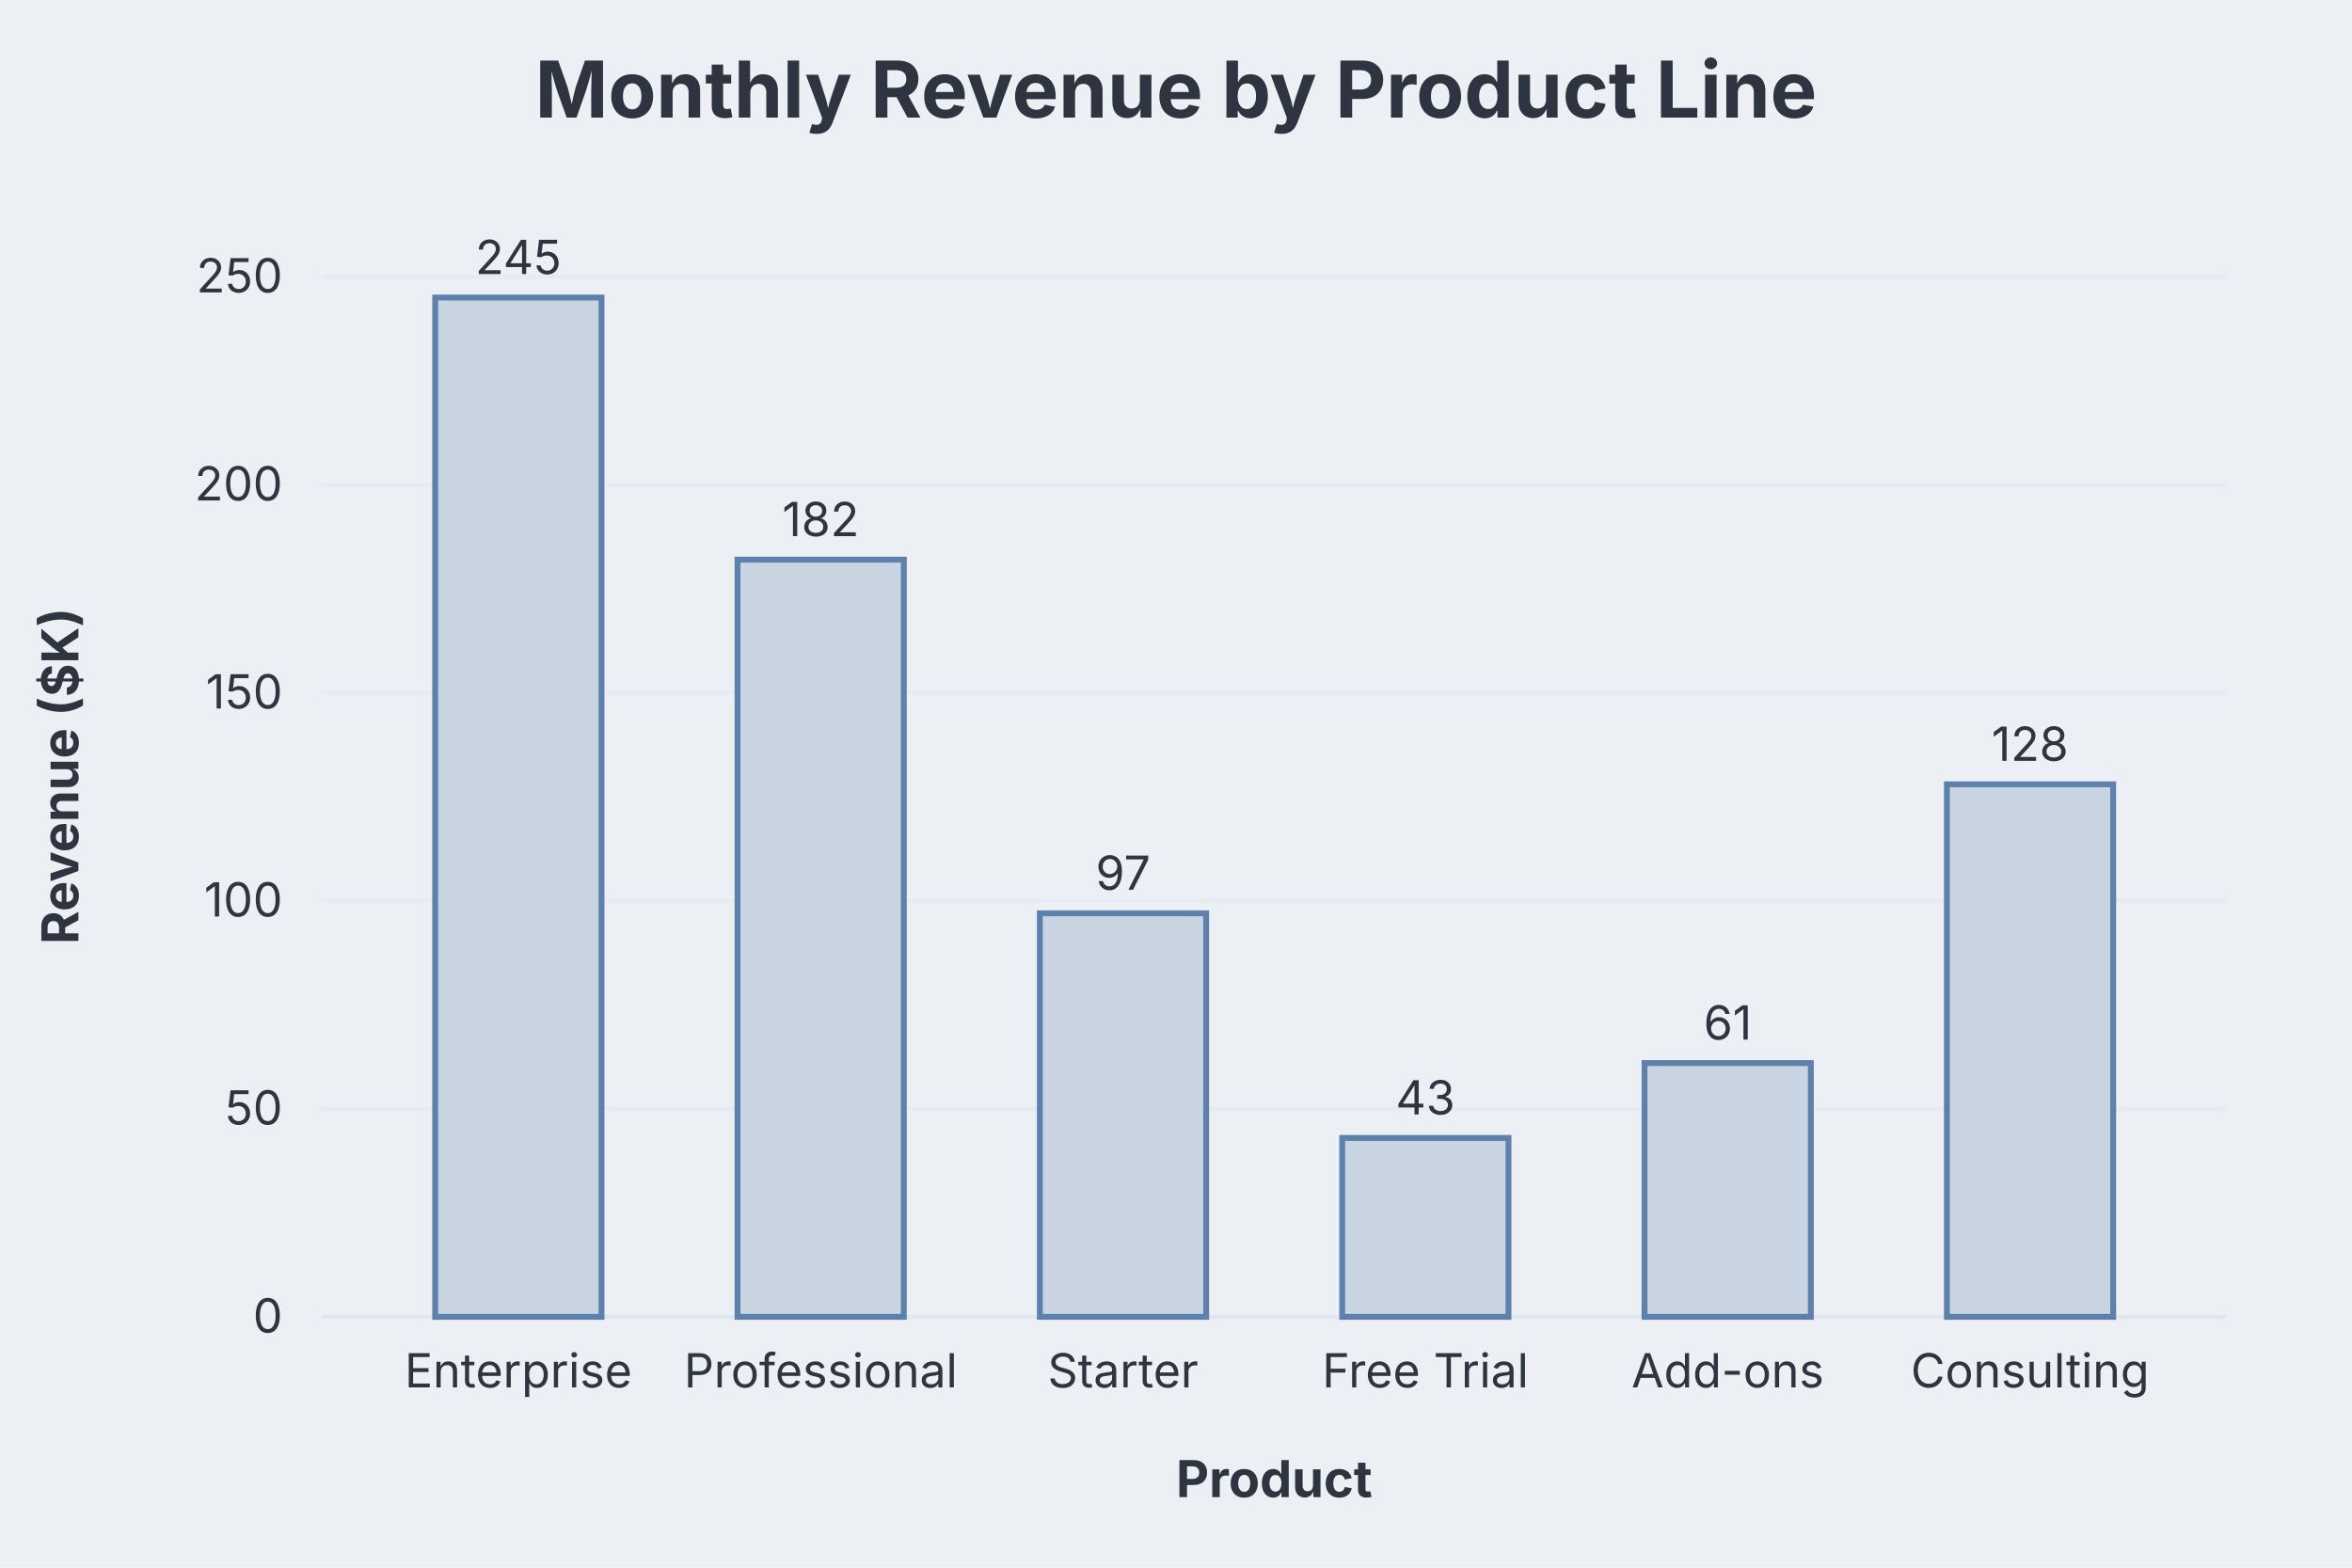
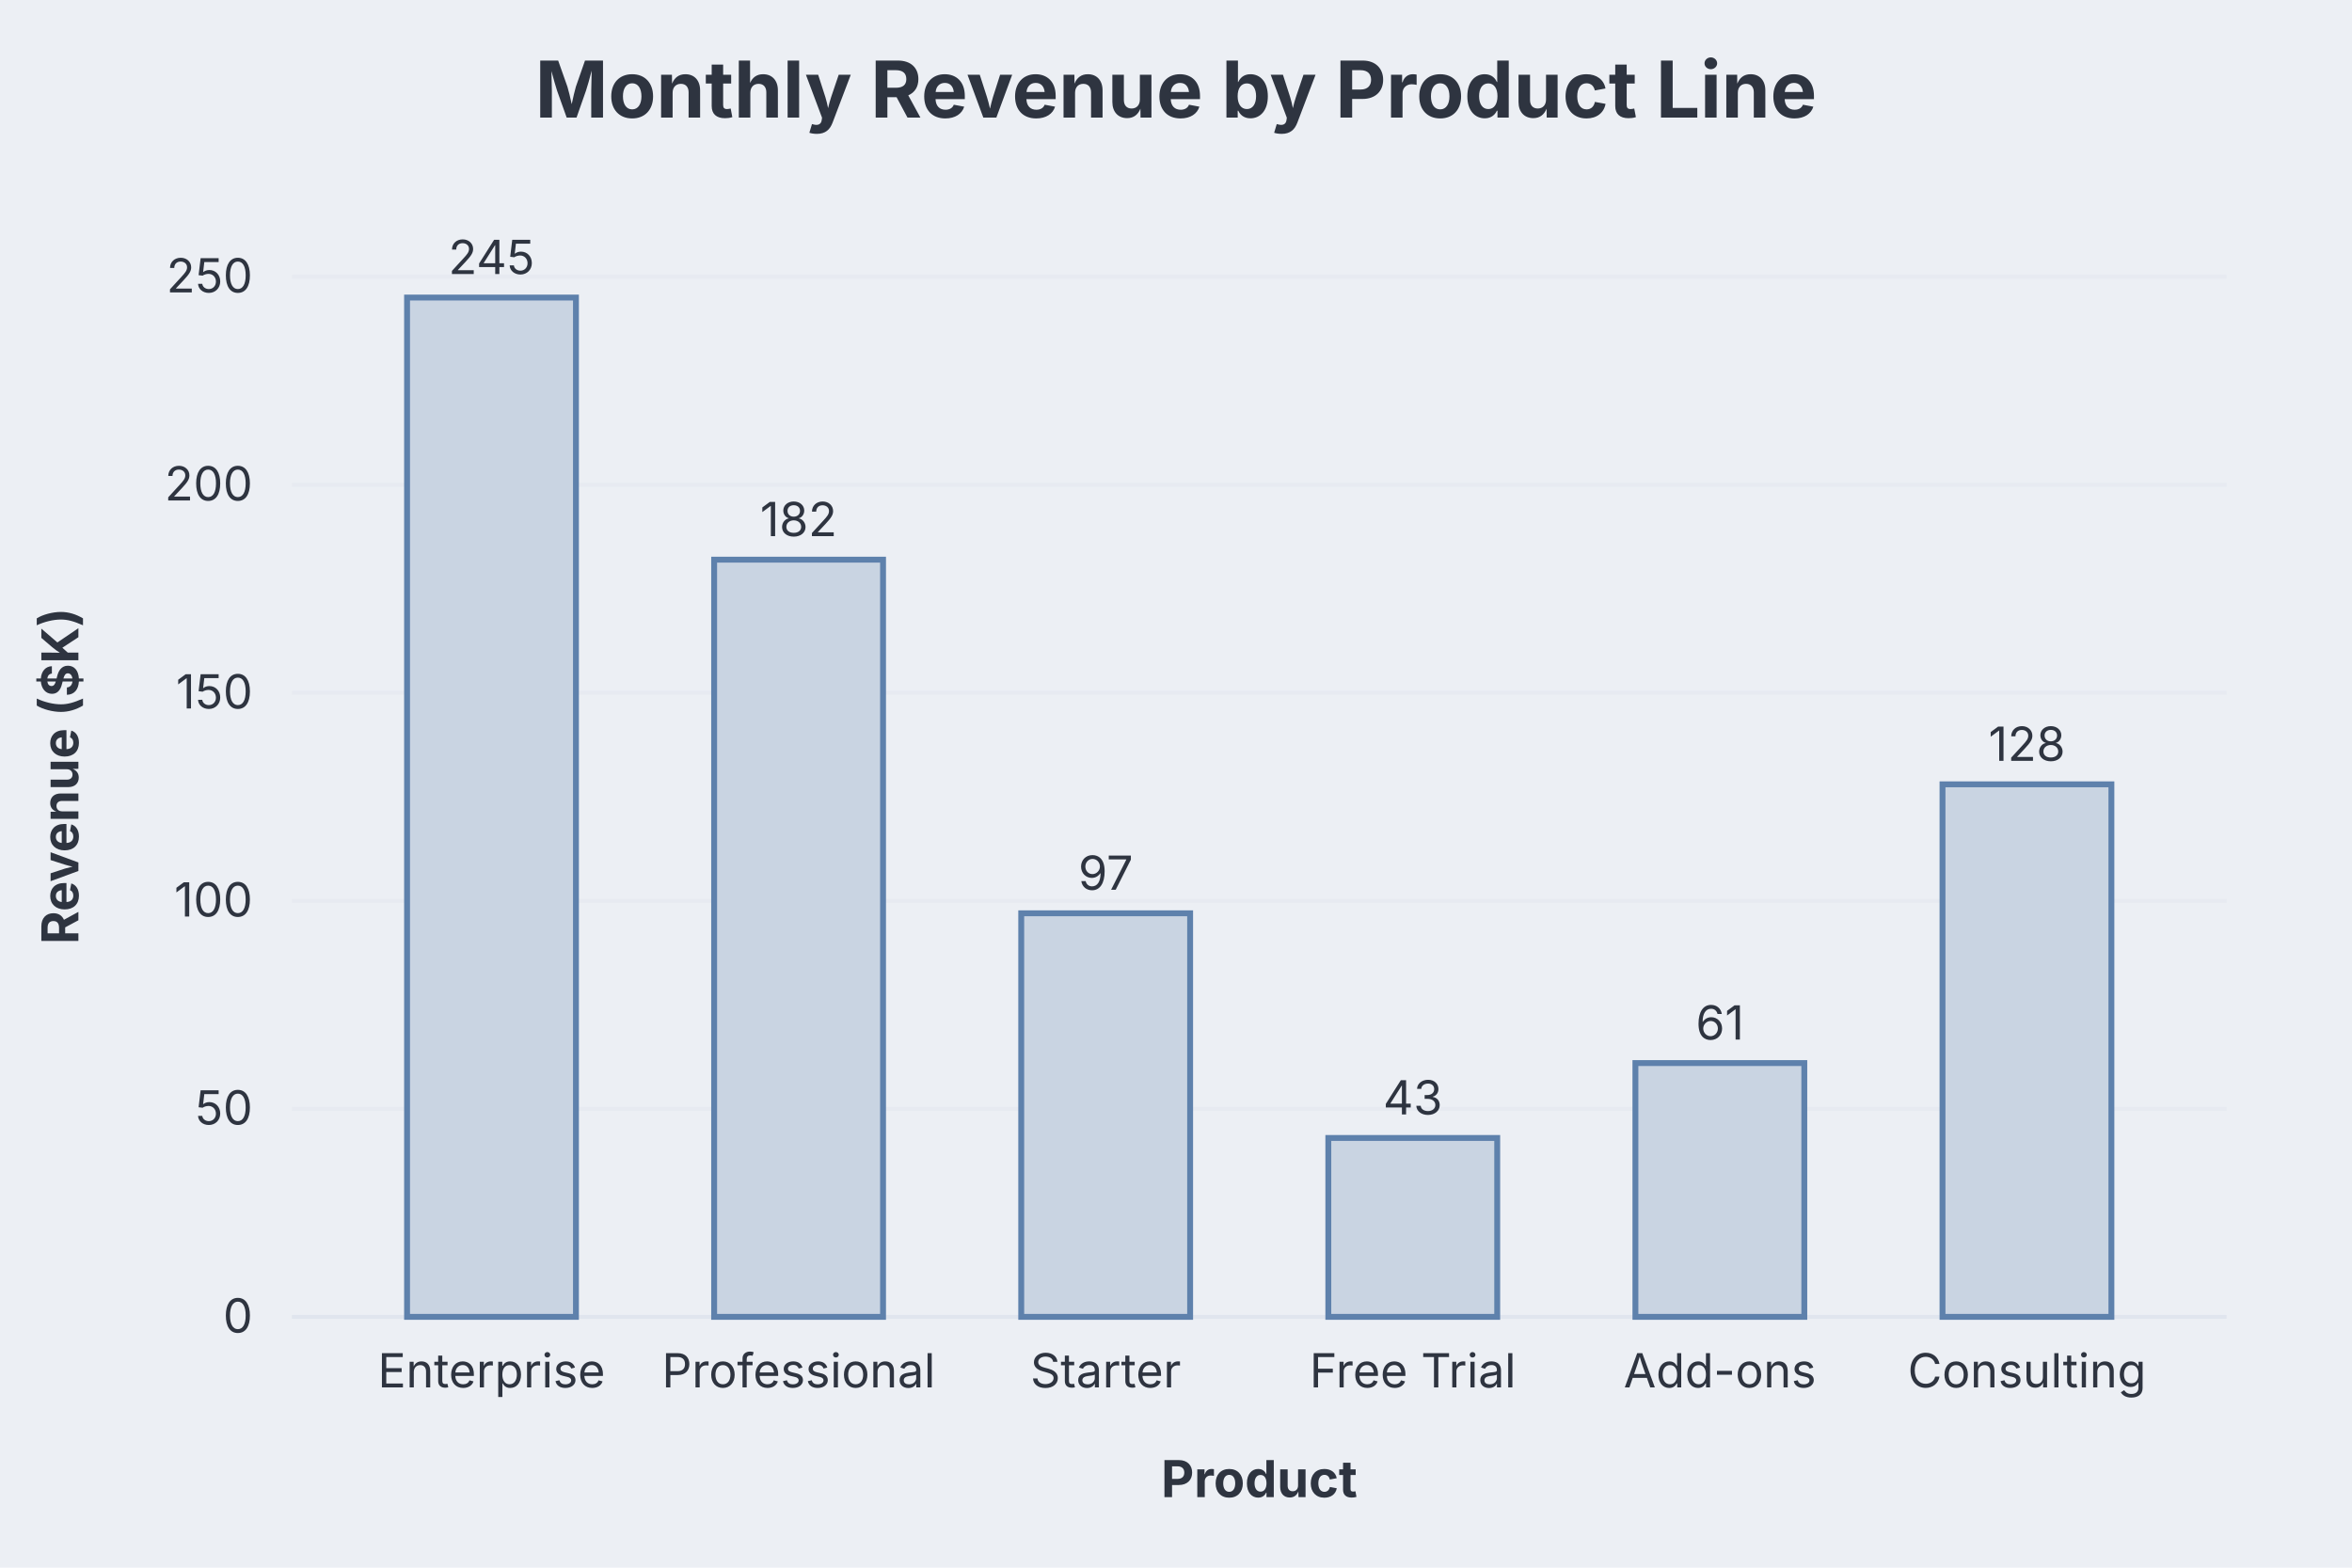
<svg xmlns="http://www.w3.org/2000/svg" aria-describedby="dgmo-desc-2c30c762" role="img" aria-label="Monthly Revenue by Product Line — Bar diagram" width="600" height="400" viewBox="0 0 600 400" style="background: rgb(236, 239, 244); font-family: Inter, system-ui, Avenir, Helvetica, Arial, sans-serif;">
  <style>.dgmo-datum:hover{filter:saturate(1.4) brightness(1.06)}.dgmo-datum{transition:filter .12s ease, opacity .12s ease}@media (hover:hover){svg:has(.dgmo-datum[data-emph-key="Enterprise"]:hover) .dgmo-datum:not([data-emph-key="Enterprise"]){opacity:0.18}svg:has(.dgmo-datum[data-emph-key="Professional"]:hover) .dgmo-datum:not([data-emph-key="Professional"]){opacity:0.18}svg:has(.dgmo-datum[data-emph-key="Starter"]:hover) .dgmo-datum:not([data-emph-key="Starter"]){opacity:0.18}svg:has(.dgmo-datum[data-emph-key="Free Trial"]:hover) .dgmo-datum:not([data-emph-key="Free Trial"]){opacity:0.18}svg:has(.dgmo-datum[data-emph-key="Add-ons"]:hover) .dgmo-datum:not([data-emph-key="Add-ons"]){opacity:0.18}svg:has(.dgmo-datum[data-emph-key="Consulting"]:hover) .dgmo-datum:not([data-emph-key="Consulting"]){opacity:0.18}svg:has([data-legend-entry="enterprise"]:hover) .dgmo-datum:not([data-emph-key="Enterprise"]){opacity:0.18}svg:has(.dgmo-datum[data-emph-key="Enterprise"]:hover):has([data-legend-entry="enterprise"]) [data-legend-entry]:not([data-legend-entry="enterprise"]){opacity:0.18}svg:has([data-legend-entry="professional"]:hover) .dgmo-datum:not([data-emph-key="Professional"]){opacity:0.18}svg:has(.dgmo-datum[data-emph-key="Professional"]:hover):has([data-legend-entry="professional"]) [data-legend-entry]:not([data-legend-entry="professional"]){opacity:0.18}svg:has([data-legend-entry="starter"]:hover) .dgmo-datum:not([data-emph-key="Starter"]){opacity:0.18}svg:has(.dgmo-datum[data-emph-key="Starter"]:hover):has([data-legend-entry="starter"]) [data-legend-entry]:not([data-legend-entry="starter"]){opacity:0.18}svg:has([data-legend-entry="free trial"]:hover) .dgmo-datum:not([data-emph-key="Free Trial"]){opacity:0.18}svg:has(.dgmo-datum[data-emph-key="Free Trial"]:hover):has([data-legend-entry="free trial"]) [data-legend-entry]:not([data-legend-entry="free trial"]){opacity:0.18}svg:has([data-legend-entry="add-ons"]:hover) .dgmo-datum:not([data-emph-key="Add-ons"]){opacity:0.18}svg:has(.dgmo-datum[data-emph-key="Add-ons"]:hover):has([data-legend-entry="add-ons"]) [data-legend-entry]:not([data-legend-entry="add-ons"]){opacity:0.18}svg:has([data-legend-entry="consulting"]:hover) .dgmo-datum:not([data-emph-key="Consulting"]){opacity:0.18}svg:has(.dgmo-datum[data-emph-key="Consulting"]:hover):has([data-legend-entry="consulting"]) [data-legend-entry]:not([data-legend-entry="consulting"]){opacity:0.18}}</style>
  <rect class="dgmo-canvas-bg" x="0" y="0" width="600" height="400" fill="#eceff4" />
  <text class="chart-title" x="300" y="30" text-anchor="middle" fill="#2e3440" font-size="20" font-weight="bold" style="cursor: default;" data-line-number="1">Monthly Revenue by Product Line</text>
-   <line x1="82.096" x2="568" y1="336" y2="336" stroke="#d8dee9" stroke-opacity="0.6" />
-   <text x="72.096" y="340" text-anchor="end" fill="#2e3440" font-size="12" font-family="Inter, system-ui, Avenir, Helvetica, Arial, sans-serif">0</text>
-   <line x1="82.096" x2="568" y1="282.923" y2="282.923" stroke="#d8dee9" stroke-opacity="0.25" />
-   <text x="72.096" y="286.923" text-anchor="end" fill="#2e3440" font-size="12" font-family="Inter, system-ui, Avenir, Helvetica, Arial, sans-serif">50</text>
-   <line x1="82.096" x2="568" y1="229.846" y2="229.846" stroke="#d8dee9" stroke-opacity="0.25" />
-   <text x="72.096" y="233.846" text-anchor="end" fill="#2e3440" font-size="12" font-family="Inter, system-ui, Avenir, Helvetica, Arial, sans-serif">100</text>
-   <line x1="82.096" x2="568" y1="176.769" y2="176.769" stroke="#d8dee9" stroke-opacity="0.25" />
-   <text x="72.096" y="180.769" text-anchor="end" fill="#2e3440" font-size="12" font-family="Inter, system-ui, Avenir, Helvetica, Arial, sans-serif">150</text>
-   <line x1="82.096" x2="568" y1="123.692" y2="123.692" stroke="#d8dee9" stroke-opacity="0.25" />
-   <text x="72.096" y="127.692" text-anchor="end" fill="#2e3440" font-size="12" font-family="Inter, system-ui, Avenir, Helvetica, Arial, sans-serif">200</text>
-   <line x1="82.096" x2="568" y1="70.615" y2="70.615" stroke="#d8dee9" stroke-opacity="0.25" />
-   <text x="72.096" y="74.615" text-anchor="end" fill="#2e3440" font-size="12" font-family="Inter, system-ui, Avenir, Helvetica, Arial, sans-serif">250</text>
-   <text class="dgmo-tick" fill="#2e3440" font-size="12" font-family="Inter, system-ui, Avenir, Helvetica, Arial, sans-serif" x="132.229" y="354" text-anchor="middle">Enterprise</text>
-   <text class="dgmo-tick" fill="#2e3440" font-size="12" font-family="Inter, system-ui, Avenir, Helvetica, Arial, sans-serif" x="209.357" y="354" text-anchor="middle">Professional</text>
-   <text class="dgmo-tick" fill="#2e3440" font-size="12" font-family="Inter, system-ui, Avenir, Helvetica, Arial, sans-serif" x="286.484" y="354" text-anchor="middle">Starter</text>
-   <text class="dgmo-tick" fill="#2e3440" font-size="12" font-family="Inter, system-ui, Avenir, Helvetica, Arial, sans-serif" x="363.612" y="354" text-anchor="middle">Free Trial</text>
-   <text class="dgmo-tick" fill="#2e3440" font-size="12" font-family="Inter, system-ui, Avenir, Helvetica, Arial, sans-serif" x="440.739" y="354" text-anchor="middle">Add-ons</text>
-   <text class="dgmo-tick" fill="#2e3440" font-size="12" font-family="Inter, system-ui, Avenir, Helvetica, Arial, sans-serif" x="517.867" y="354" text-anchor="middle">Consulting</text>
-   <rect x="111.019" y="75.923" width="42.42" height="260.077" fill="#c9d4e2" stroke="#5e81ac" stroke-width="1.5" class="dgmo-datum" data-line-number="5" data-emph-key="Enterprise" data-name="Enterprise" data-value="245" data-color="#5e81ac" />
-   <text x="132.229" y="69.923" text-anchor="middle" fill="#2e3440" font-size="12" font-family="Inter, system-ui, Avenir, Helvetica, Arial, sans-serif">245</text>
-   <rect x="188.146" y="142.8" width="42.42" height="193.2" fill="#c9d4e2" stroke="#5e81ac" stroke-width="1.5" class="dgmo-datum" data-line-number="6" data-emph-key="Professional" data-name="Professional" data-value="182" data-color="#5e81ac" />
-   <text x="209.357" y="136.8" text-anchor="middle" fill="#2e3440" font-size="12" font-family="Inter, system-ui, Avenir, Helvetica, Arial, sans-serif">182</text>
-   <rect x="265.274" y="233.031" width="42.42" height="102.969" fill="#c9d4e2" stroke="#5e81ac" stroke-width="1.5" class="dgmo-datum" data-line-number="7" data-emph-key="Starter" data-name="Starter" data-value="97" data-color="#5e81ac" />
-   <text x="286.484" y="227.031" text-anchor="middle" fill="#2e3440" font-size="12" font-family="Inter, system-ui, Avenir, Helvetica, Arial, sans-serif">97</text>
-   <rect x="342.402" y="290.354" width="42.42" height="45.646" fill="#c9d4e2" stroke="#5e81ac" stroke-width="1.5" class="dgmo-datum" data-line-number="8" data-emph-key="Free Trial" data-name="Free Trial" data-value="43" data-color="#5e81ac" />
-   <text x="363.612" y="284.354" text-anchor="middle" fill="#2e3440" font-size="12" font-family="Inter, system-ui, Avenir, Helvetica, Arial, sans-serif">43</text>
-   <rect x="419.529" y="271.246" width="42.42" height="64.754" fill="#c9d4e2" stroke="#5e81ac" stroke-width="1.5" class="dgmo-datum" data-line-number="9" data-emph-key="Add-ons" data-name="Add-ons" data-value="61" data-color="#5e81ac" />
-   <text x="440.739" y="265.246" text-anchor="middle" fill="#2e3440" font-size="12" font-family="Inter, system-ui, Avenir, Helvetica, Arial, sans-serif">61</text>
-   <rect x="496.657" y="200.123" width="42.42" height="135.877" fill="#c9d4e2" stroke="#5e81ac" stroke-width="1.5" class="dgmo-datum" data-line-number="10" data-emph-key="Consulting" data-name="Consulting" data-value="128" data-color="#5e81ac" />
-   <text x="517.867" y="194.123" text-anchor="middle" fill="#2e3440" font-size="12" font-family="Inter, system-ui, Avenir, Helvetica, Arial, sans-serif">128</text>
-   <text x="325.048" y="382" text-anchor="middle" fill="#2e3440" font-size="13" font-family="Inter, system-ui, Avenir, Helvetica, Arial, sans-serif" font-weight="bold">Product</text>
+   <line x1="74.464" x2="568" y1="336" y2="336" stroke="#d8dee9" stroke-opacity="0.6" />
+   <text x="64.464" y="340" text-anchor="end" fill="#2e3440" font-size="12" font-family="Inter, system-ui, Avenir, Helvetica, Arial, sans-serif">0</text>
+   <line x1="74.464" x2="568" y1="282.923" y2="282.923" stroke="#d8dee9" stroke-opacity="0.25" />
+   <text x="64.464" y="286.923" text-anchor="end" fill="#2e3440" font-size="12" font-family="Inter, system-ui, Avenir, Helvetica, Arial, sans-serif">50</text>
+   <line x1="74.464" x2="568" y1="229.846" y2="229.846" stroke="#d8dee9" stroke-opacity="0.25" />
+   <text x="64.464" y="233.846" text-anchor="end" fill="#2e3440" font-size="12" font-family="Inter, system-ui, Avenir, Helvetica, Arial, sans-serif">100</text>
+   <line x1="74.464" x2="568" y1="176.769" y2="176.769" stroke="#d8dee9" stroke-opacity="0.25" />
+   <text x="64.464" y="180.769" text-anchor="end" fill="#2e3440" font-size="12" font-family="Inter, system-ui, Avenir, Helvetica, Arial, sans-serif">150</text>
+   <line x1="74.464" x2="568" y1="123.692" y2="123.692" stroke="#d8dee9" stroke-opacity="0.25" />
+   <text x="64.464" y="127.692" text-anchor="end" fill="#2e3440" font-size="12" font-family="Inter, system-ui, Avenir, Helvetica, Arial, sans-serif">200</text>
+   <line x1="74.464" x2="568" y1="70.615" y2="70.615" stroke="#d8dee9" stroke-opacity="0.25" />
+   <text x="64.464" y="74.615" text-anchor="end" fill="#2e3440" font-size="12" font-family="Inter, system-ui, Avenir, Helvetica, Arial, sans-serif">250</text>
+   <text class="dgmo-tick" fill="#2e3440" font-size="12" font-family="Inter, system-ui, Avenir, Helvetica, Arial, sans-serif" x="125.384" y="354" text-anchor="middle">Enterprise</text>
+   <text class="dgmo-tick" fill="#2e3440" font-size="12" font-family="Inter, system-ui, Avenir, Helvetica, Arial, sans-serif" x="203.723" y="354" text-anchor="middle">Professional</text>
+   <text class="dgmo-tick" fill="#2e3440" font-size="12" font-family="Inter, system-ui, Avenir, Helvetica, Arial, sans-serif" x="282.062" y="354" text-anchor="middle">Starter</text>
+   <text class="dgmo-tick" fill="#2e3440" font-size="12" font-family="Inter, system-ui, Avenir, Helvetica, Arial, sans-serif" x="360.402" y="354" text-anchor="middle">Free Trial</text>
+   <text class="dgmo-tick" fill="#2e3440" font-size="12" font-family="Inter, system-ui, Avenir, Helvetica, Arial, sans-serif" x="438.741" y="354" text-anchor="middle">Add-ons</text>
+   <text class="dgmo-tick" fill="#2e3440" font-size="12" font-family="Inter, system-ui, Avenir, Helvetica, Arial, sans-serif" x="517.08" y="354" text-anchor="middle">Consulting</text>
+   <rect x="103.841" y="75.923" width="43.086" height="260.077" fill="#c9d4e2" stroke="#5e81ac" stroke-width="1.5" class="dgmo-datum" data-line-number="5" data-emph-key="Enterprise" data-name="Enterprise" data-value="245" data-color="#5e81ac" />
+   <text x="125.384" y="69.923" text-anchor="middle" fill="#2e3440" font-size="12" font-family="Inter, system-ui, Avenir, Helvetica, Arial, sans-serif">245</text>
+   <rect x="182.18" y="142.8" width="43.086" height="193.2" fill="#c9d4e2" stroke="#5e81ac" stroke-width="1.5" class="dgmo-datum" data-line-number="6" data-emph-key="Professional" data-name="Professional" data-value="182" data-color="#5e81ac" />
+   <text x="203.723" y="136.8" text-anchor="middle" fill="#2e3440" font-size="12" font-family="Inter, system-ui, Avenir, Helvetica, Arial, sans-serif">182</text>
+   <rect x="260.519" y="233.031" width="43.086" height="102.969" fill="#c9d4e2" stroke="#5e81ac" stroke-width="1.5" class="dgmo-datum" data-line-number="7" data-emph-key="Starter" data-name="Starter" data-value="97" data-color="#5e81ac" />
+   <text x="282.062" y="227.031" text-anchor="middle" fill="#2e3440" font-size="12" font-family="Inter, system-ui, Avenir, Helvetica, Arial, sans-serif">97</text>
+   <rect x="338.858" y="290.354" width="43.086" height="45.646" fill="#c9d4e2" stroke="#5e81ac" stroke-width="1.5" class="dgmo-datum" data-line-number="8" data-emph-key="Free Trial" data-name="Free Trial" data-value="43" data-color="#5e81ac" />
+   <text x="360.402" y="284.354" text-anchor="middle" fill="#2e3440" font-size="12" font-family="Inter, system-ui, Avenir, Helvetica, Arial, sans-serif">43</text>
+   <rect x="417.197" y="271.246" width="43.086" height="64.754" fill="#c9d4e2" stroke="#5e81ac" stroke-width="1.5" class="dgmo-datum" data-line-number="9" data-emph-key="Add-ons" data-name="Add-ons" data-value="61" data-color="#5e81ac" />
+   <text x="438.741" y="265.246" text-anchor="middle" fill="#2e3440" font-size="12" font-family="Inter, system-ui, Avenir, Helvetica, Arial, sans-serif">61</text>
+   <rect x="495.536" y="200.123" width="43.086" height="135.877" fill="#c9d4e2" stroke="#5e81ac" stroke-width="1.5" class="dgmo-datum" data-line-number="10" data-emph-key="Consulting" data-name="Consulting" data-value="128" data-color="#5e81ac" />
+   <text x="517.08" y="194.123" text-anchor="middle" fill="#2e3440" font-size="12" font-family="Inter, system-ui, Avenir, Helvetica, Arial, sans-serif">128</text>
+   <text x="321.232" y="382" text-anchor="middle" fill="#2e3440" font-size="13" font-family="Inter, system-ui, Avenir, Helvetica, Arial, sans-serif" font-weight="bold">Product</text>
  <text transform="translate(20,198) rotate(-90)" text-anchor="middle" fill="#2e3440" font-size="13" font-family="Inter, system-ui, Avenir, Helvetica, Arial, sans-serif" font-weight="bold">Revenue ($K)</text>
</svg>
